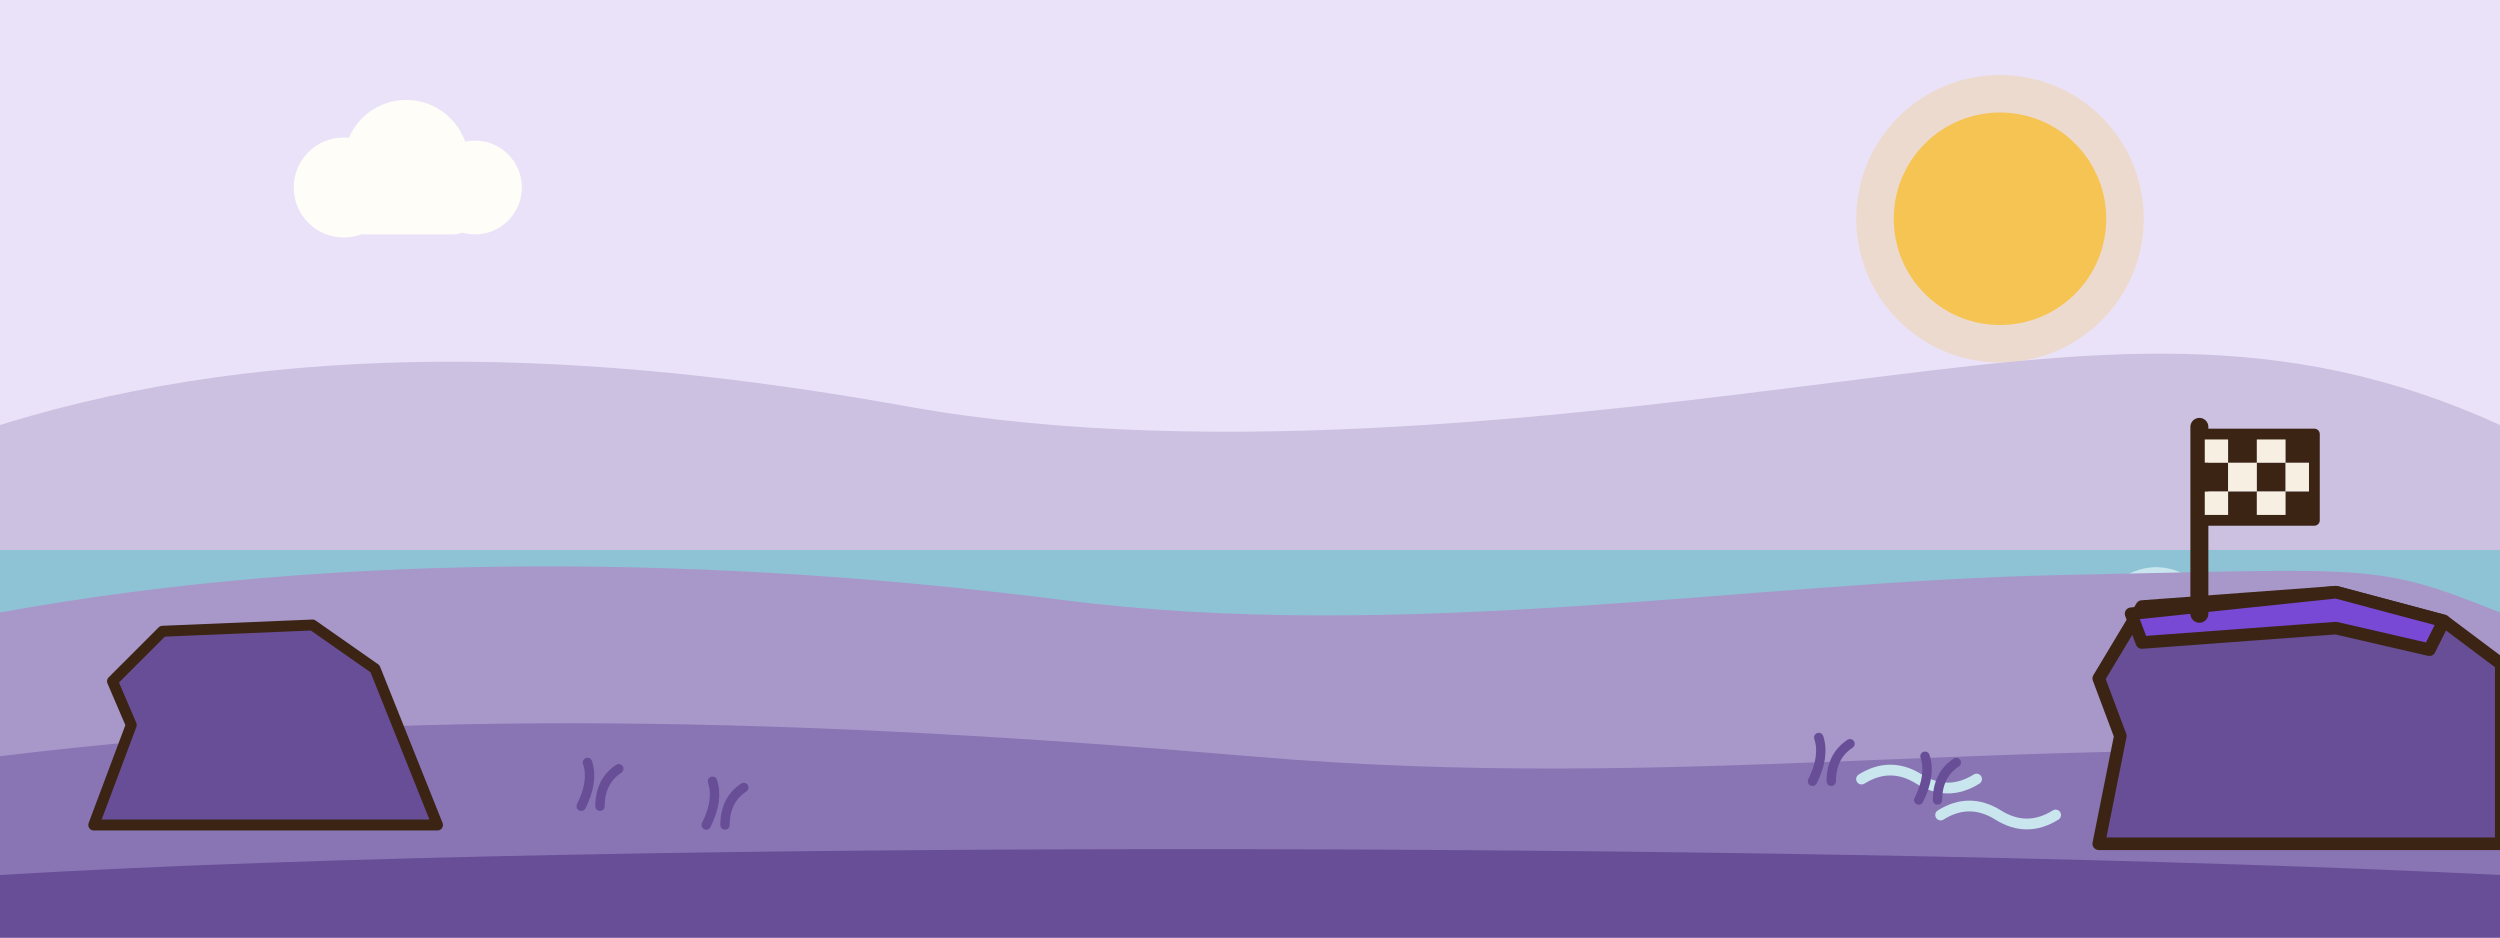
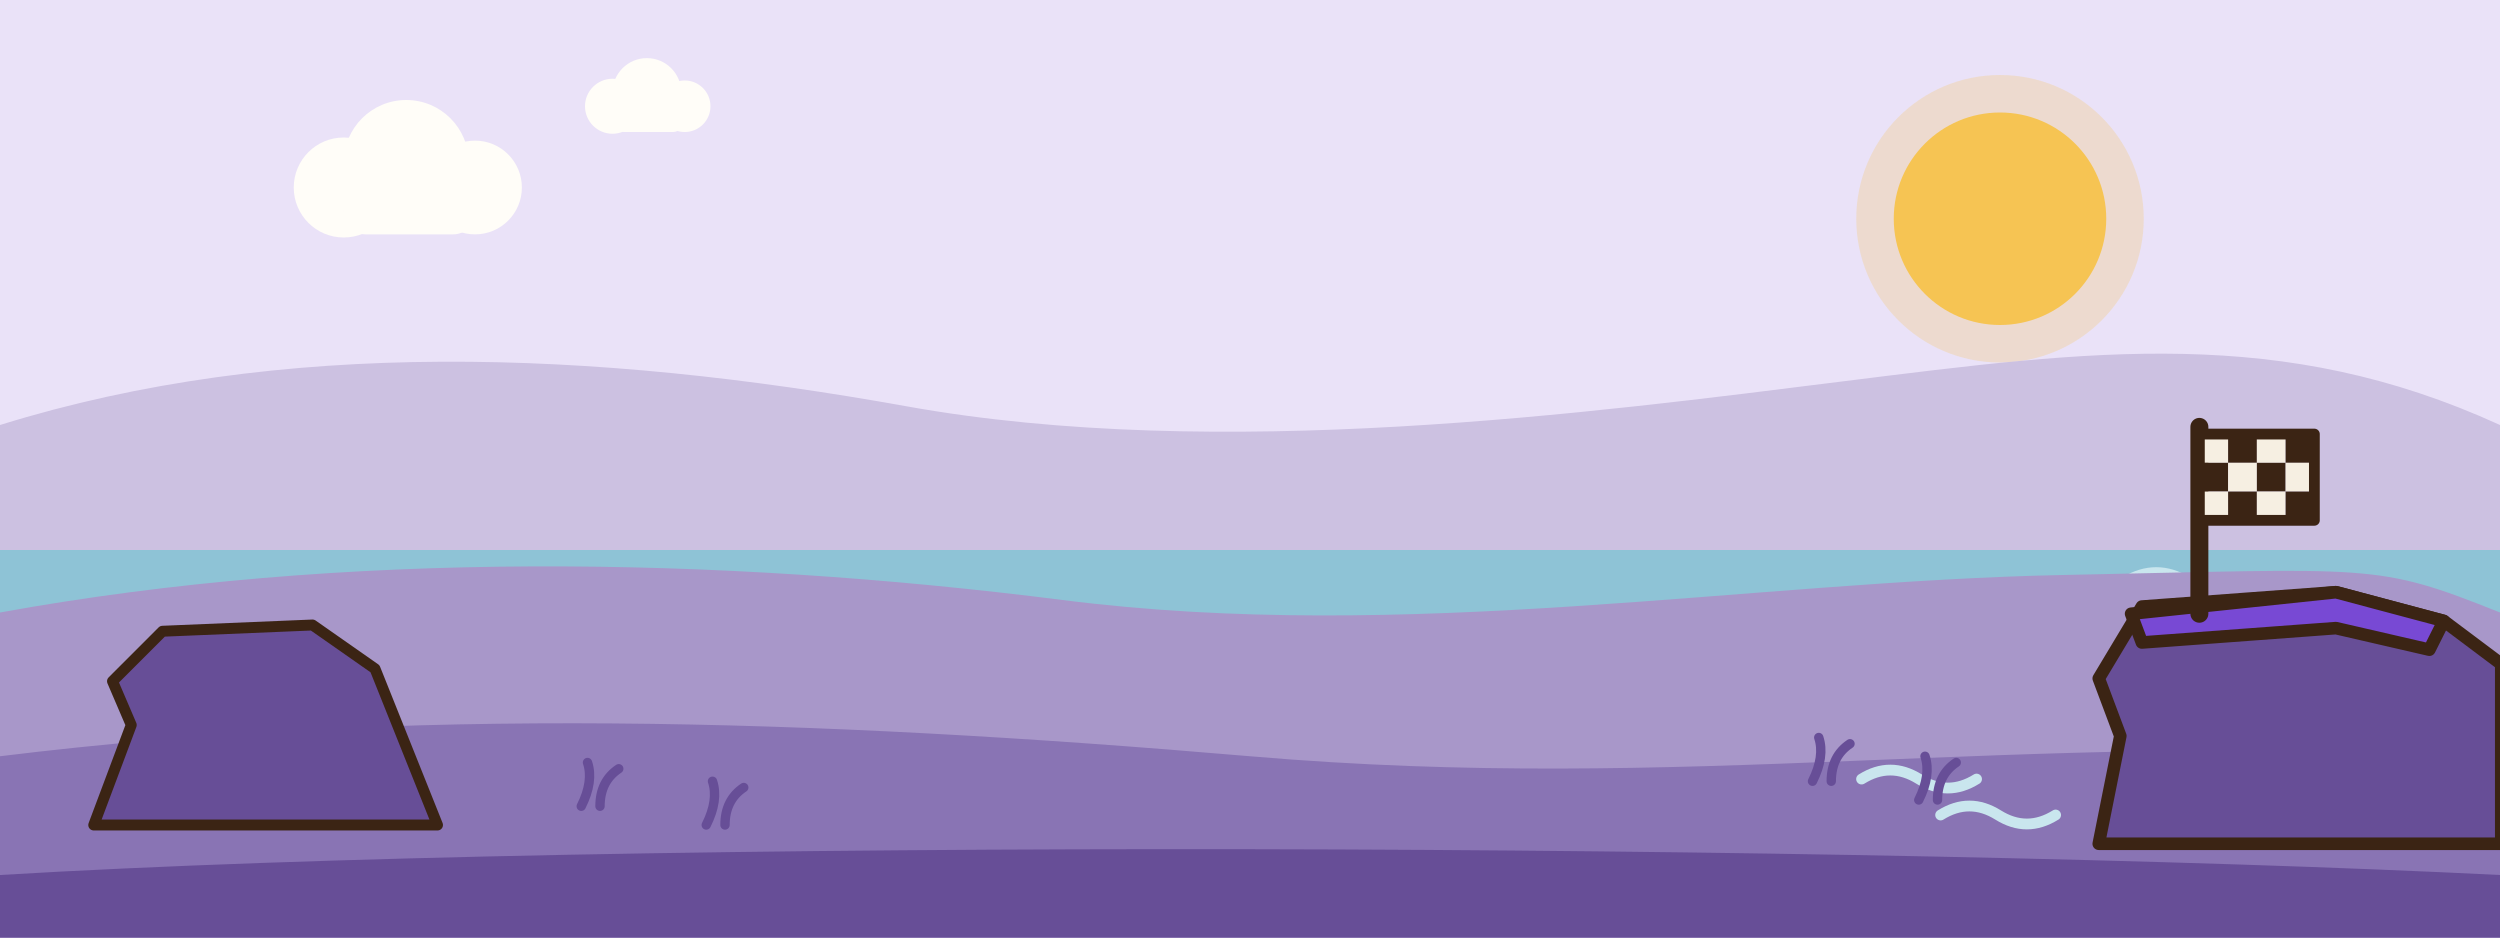
<svg xmlns="http://www.w3.org/2000/svg" viewBox="0 0 800 300" role="img" aria-labelledby="t">
  <rect width="800" height="300" fill="#eae2f8" />
  <circle cx="640" cy="70" r="46" fill="#f6c453" opacity=".25" />
  <circle cx="640" cy="70" r="34" fill="#f6c453" />
  <g transform="translate(110 60)" fill="#fffdf8">
    <circle r="16" />
    <circle cx="20" cy="-8" r="20" />
    <circle cx="42" r="15" />
    <rect width="42" height="15" rx="7" />
  </g>
-   <g transform="translate(700 140) scale(.55)" fill="#fffdf8">
+   <g transform="translate(196 34) scale(.55)" fill="#fffdf8">
    <circle r="16" />
    <circle cx="20" cy="-8" r="20" />
    <circle cx="42" r="15" />
    <rect width="42" height="15" rx="7" />
  </g>
  <path d="M0 136C90 108 190 112 290 130S510 132 590 122 730 104 800 136V300H0Z" fill="#ccc1e1" />
  <path d="M0 176H800V230H0Z" fill="#8ec3d6" />
  <path d="M120 192q10-6 20 0t20 0M176 204q10-6 20 0t20 0M600 200q10-6 20 0t20 0M680 186q10-6 20 0t20 0" fill="none" stroke="#c9e6ee" stroke-width="3" stroke-linecap="round" />
  <path d="M0 196C110 176 230 178 340 192S560 186 660 184 760 180 800 196V300H0Z" fill="#a897c9" />
  <g transform="translate(196 250) scale(1 .42) rotate(45)" opacity=".5">
    <rect x="-30" y="-30" width="60" height="60" fill="#f6efe2" />
    <path d="M-30-30h20v20h-20zM10-30h20v20H10zM-10-10h20v20h-20zM-30 10h20v20h-20zM10 10h20v20H10z" fill="#52348d" />
  </g>
  <path d="M0 242C130 226 260 230 400 242S640 234 800 242V300H0Z" fill="#8974b4" />
  <g transform="translate(-10.0 114.0) scale(1)">
    <g stroke="#3b2414" stroke-width="3.5" stroke-linejoin="round" stroke-linecap="round">
      <path d="M40 150L52 118L46 104L62 88L110 86L130 100L150 150Z" fill="#674e97" />
    </g>
  </g>
  <g transform="translate(575.0 97.5) scale(1.15)">
    <g stroke="#3b2414" stroke-width="3.5" stroke-linejoin="round" stroke-linecap="round">
      <path d="M18 132q8-5 16 0t16 0M40 142q8-5 16 0t16 0" fill="none" stroke="#c9e6ee" stroke-width="3" />
      <path d="M84 150L90 120L84 104L96 84L150 80L180 88L196 100V150Z" fill="#674e97" />
      <path d="M93 86L150 80L180 88L176 96L150 90L96 94Z" fill="#7849d4" />
      <path d="M112 86V34" fill="none" stroke-width="5" />
      <rect x="112" y="36" width="8" height="8" fill="#f6efe2" stroke="none" />
      <rect x="112" y="44" width="8" height="8" fill="#3b2414" stroke="none" />
      <rect x="112" y="52" width="8" height="8" fill="#f6efe2" stroke="none" />
      <rect x="120" y="36" width="8" height="8" fill="#3b2414" stroke="none" />
      <rect x="120" y="44" width="8" height="8" fill="#f6efe2" stroke="none" />
      <rect x="120" y="52" width="8" height="8" fill="#3b2414" stroke="none" />
      <rect x="128" y="36" width="8" height="8" fill="#f6efe2" stroke="none" />
      <rect x="128" y="44" width="8" height="8" fill="#3b2414" stroke="none" />
      <rect x="128" y="52" width="8" height="8" fill="#f6efe2" stroke="none" />
      <rect x="136" y="36" width="8" height="8" fill="#3b2414" stroke="none" />
      <rect x="136" y="44" width="8" height="8" fill="#f6efe2" stroke="none" />
      <rect x="136" y="52" width="8" height="8" fill="#3b2414" stroke="none" />
      <path d="M112 36H144V60H112Z" fill="none" stroke-width="3" />
    </g>
  </g>
  <path d="M186 258q4-8 2-14M192 258q0-8 6-12M226 264q4-8 2-14M232 264q0-8 6-12M580 250q4-8 2-14M586 250q0-8 6-12M614 256q4-8 2-14M620 256q0-8 6-12" fill="none" stroke="#674e97" stroke-width="3" stroke-linecap="round" />
  <path d="M0 280C200 268 600 270 800 280V300H0Z" fill="#674e97" />
</svg>
